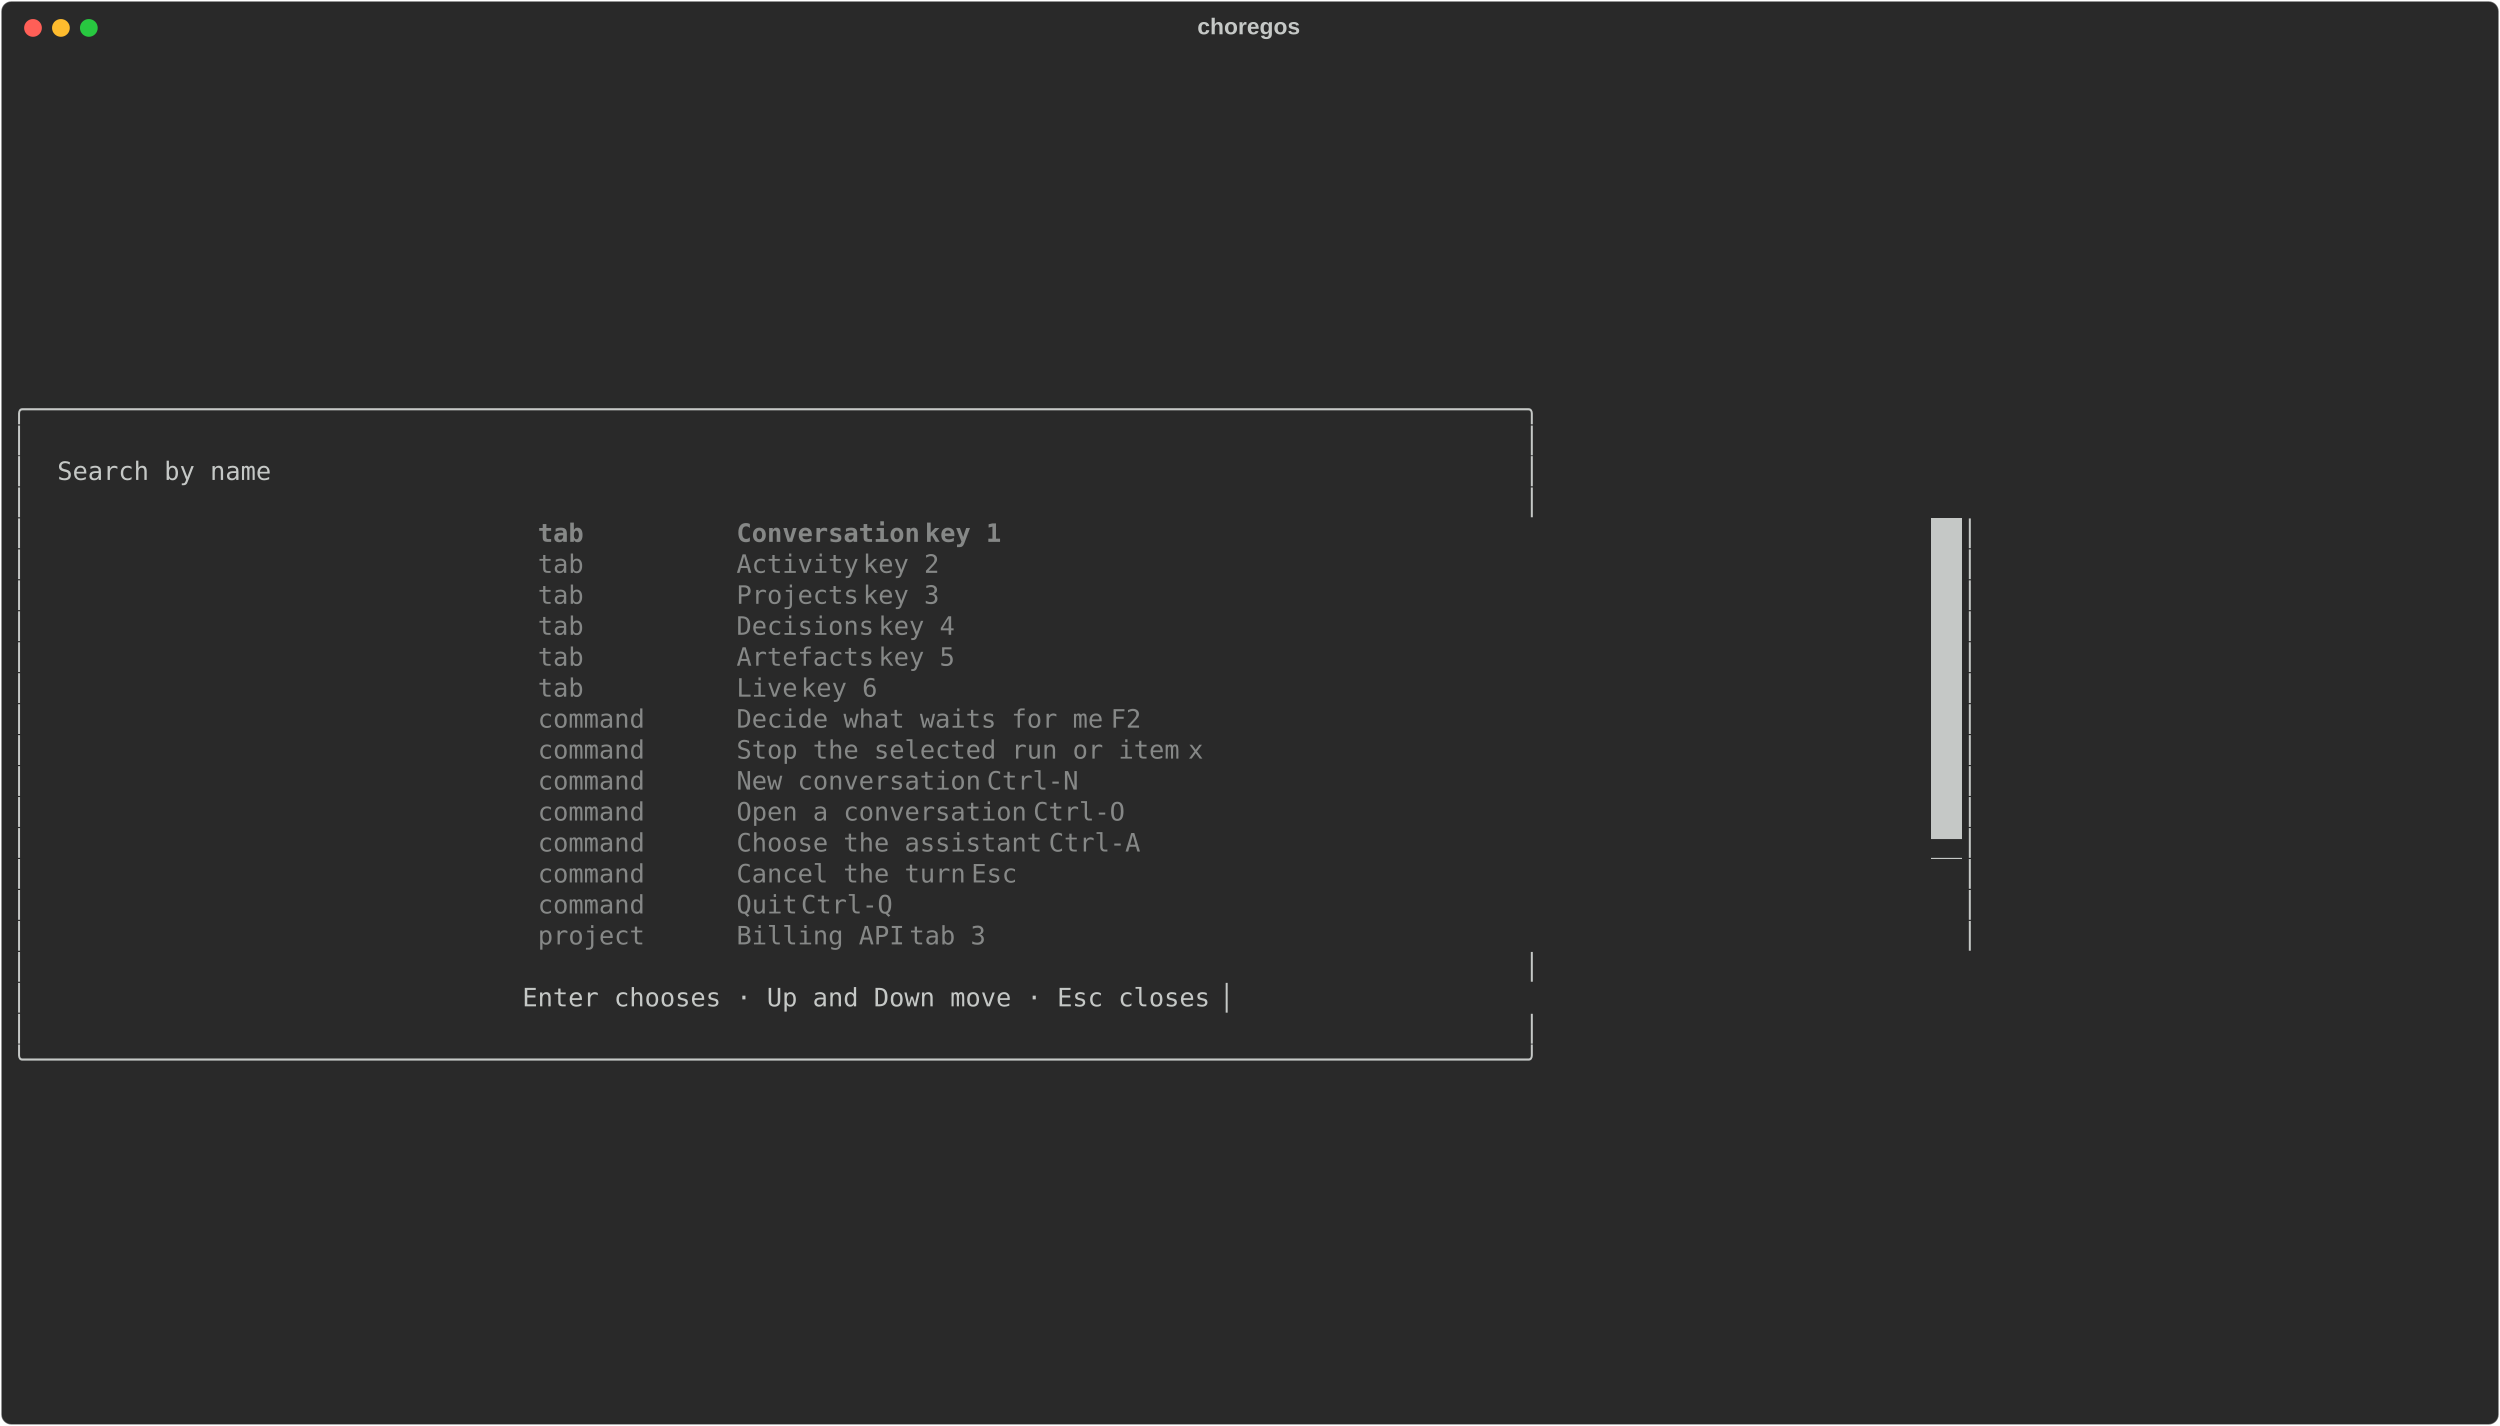
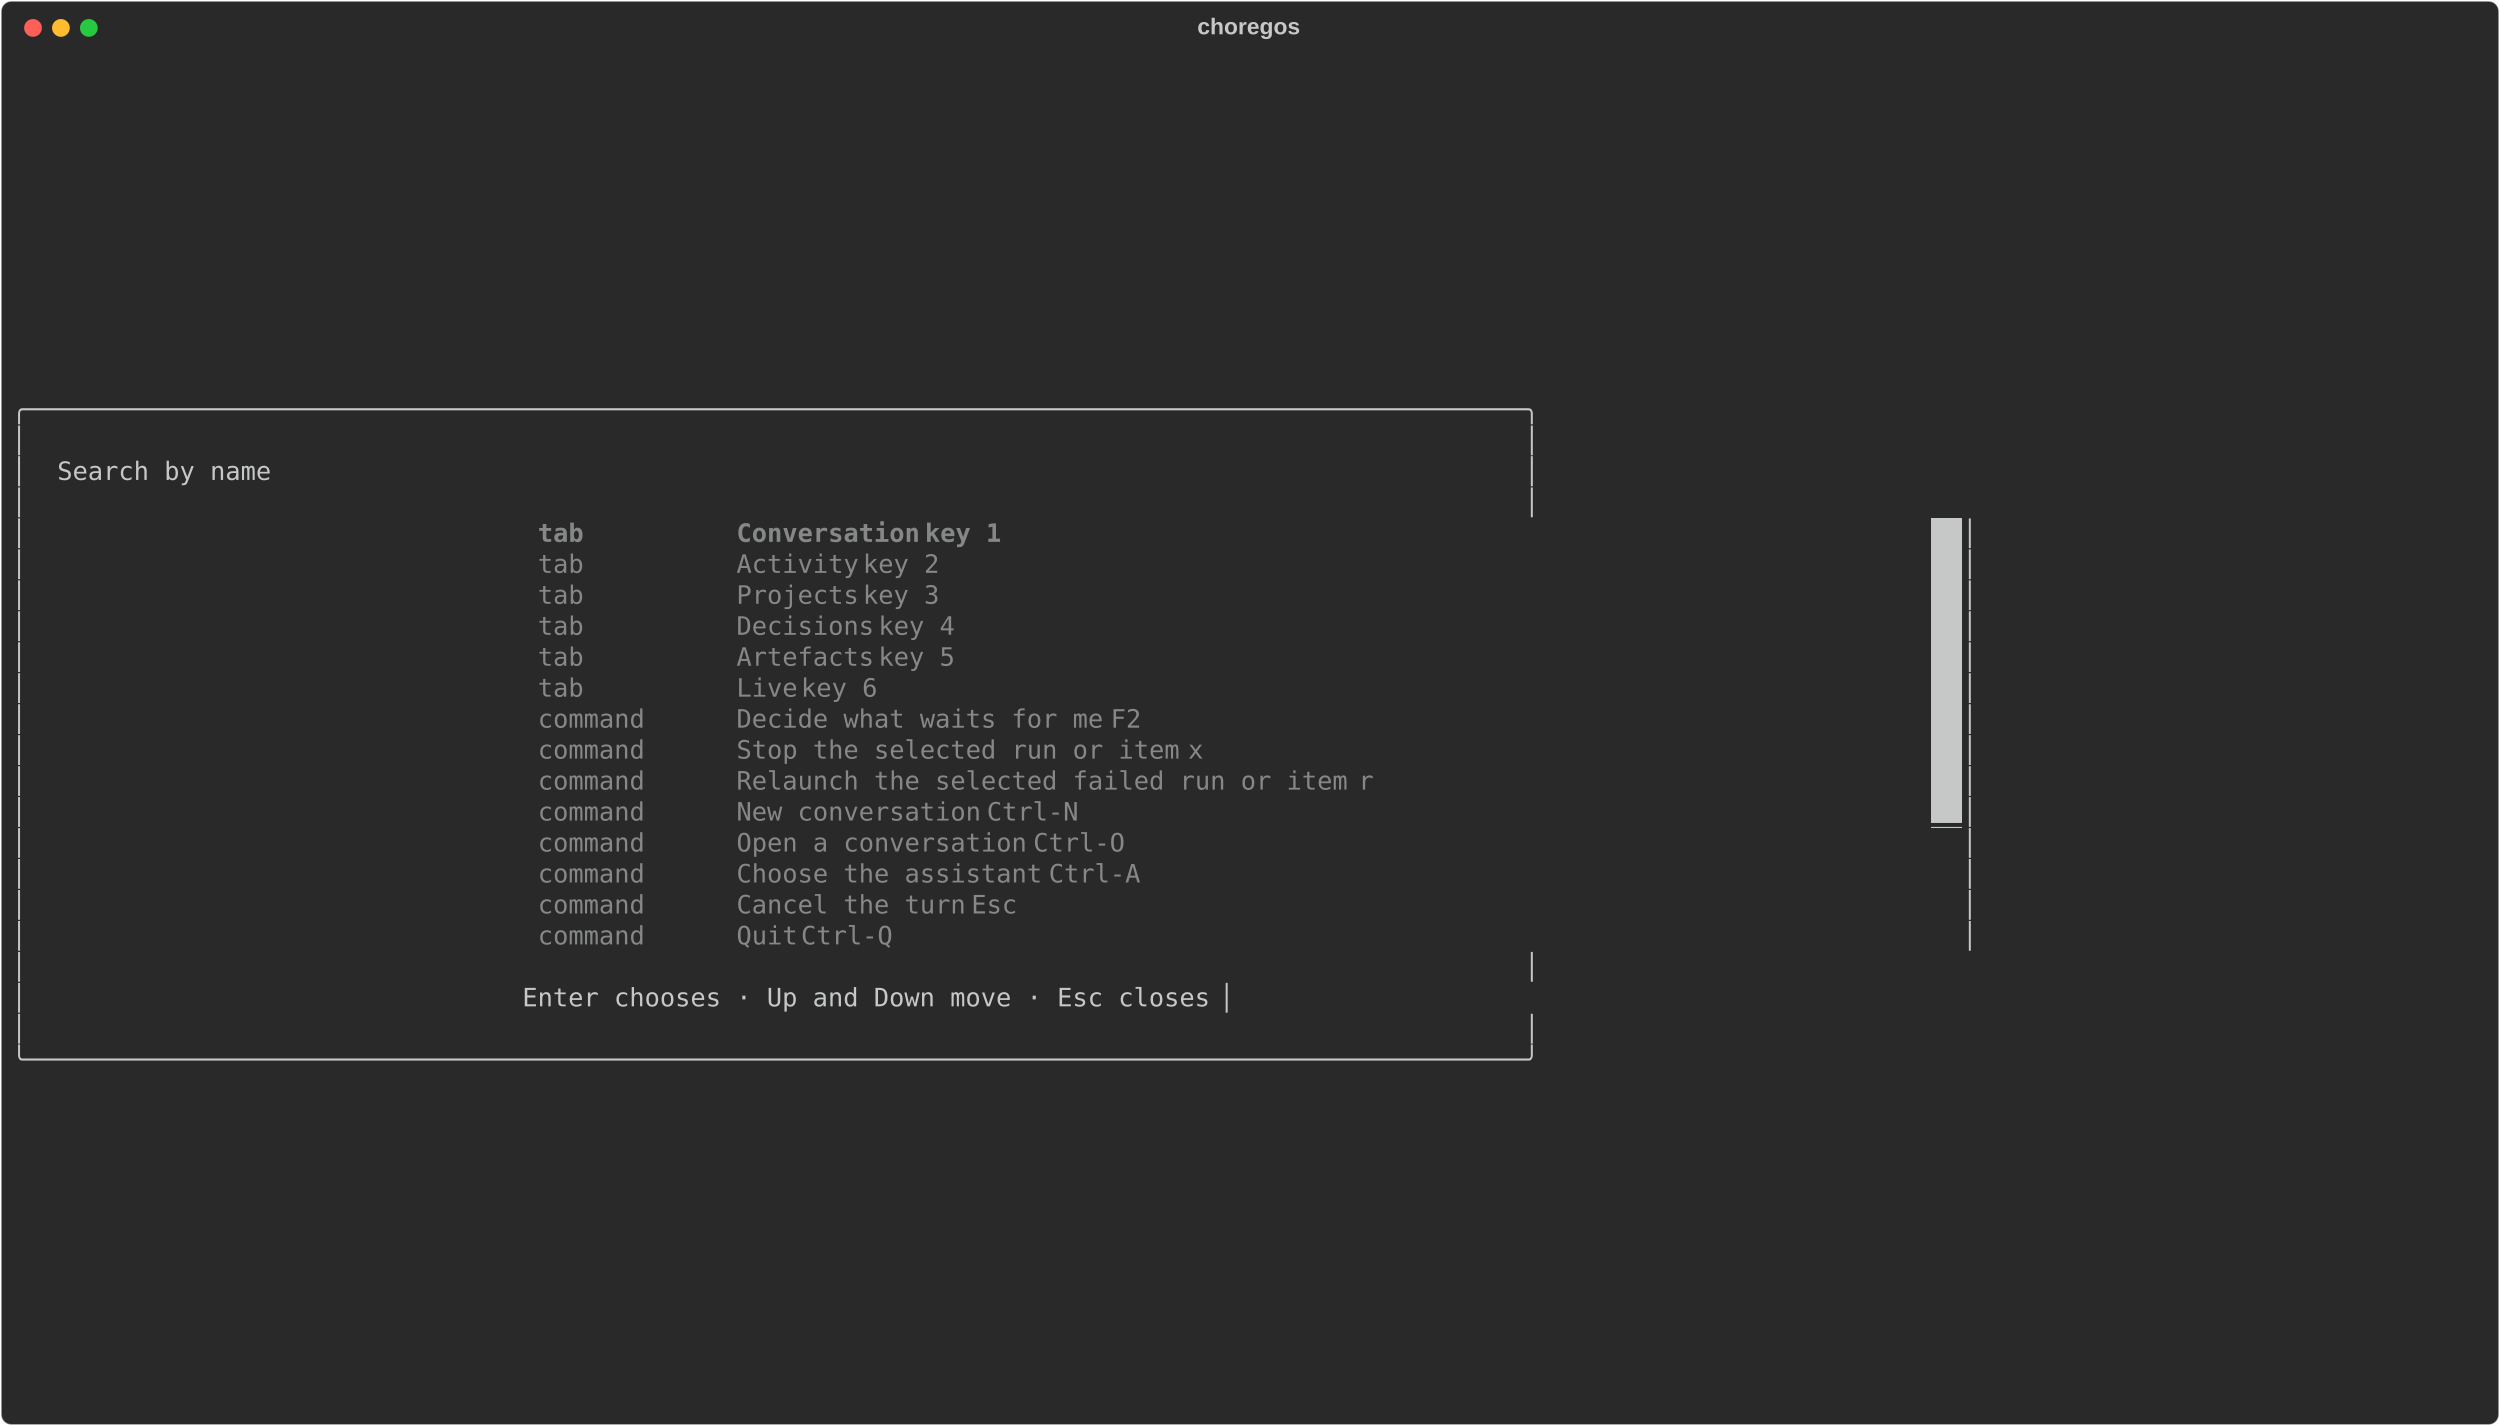
<svg xmlns="http://www.w3.org/2000/svg" class="rich-terminal" viewBox="0 0 1970 1123.6">
  <style>

    @font-face {
        font-family: "Fira Code";
        src: local("FiraCode-Regular"),
                url("https://cdnjs.cloudflare.com/ajax/libs/firacode/6.2.0/woff2/FiraCode-Regular.woff2") format("woff2"),
                url("https://cdnjs.cloudflare.com/ajax/libs/firacode/6.2.0/woff/FiraCode-Regular.woff") format("woff");
        font-style: normal;
        font-weight: 400;
    }
    @font-face {
        font-family: "Fira Code";
        src: local("FiraCode-Bold"),
                url("https://cdnjs.cloudflare.com/ajax/libs/firacode/6.2.0/woff2/FiraCode-Bold.woff2") format("woff2"),
                url("https://cdnjs.cloudflare.com/ajax/libs/firacode/6.2.0/woff/FiraCode-Bold.woff") format("woff");
        font-style: bold;
        font-weight: 700;
    }

-     .terminal-3982811325-matrix {
+     .terminal-1174266443-matrix {
        font-family: Fira Code, monospace;
        font-size: 20px;
        line-height: 24.4px;
        font-variant-east-asian: full-width;
    }

-     .terminal-3982811325-title {
+     .terminal-1174266443-title {
        font-size: 18px;
        font-weight: bold;
        font-family: arial;
    }

-     .terminal-3982811325-r1 { fill: #c5c8c6 }
- .terminal-3982811325-r2 { fill: #868887;font-weight: bold }
- .terminal-3982811325-r3 { fill: #c5c8c6;font-weight: bold }
- .terminal-3982811325-r4 { fill: #292929 }
- .terminal-3982811325-r5 { fill: #868887 }
+     .terminal-1174266443-r1 { fill: #c5c8c6 }
+ .terminal-1174266443-r2 { fill: #868887;font-weight: bold }
+ .terminal-1174266443-r3 { fill: #c5c8c6;font-weight: bold }
+ .terminal-1174266443-r4 { fill: #292929 }
+ .terminal-1174266443-r5 { fill: #868887 }
    </style>
  <defs>
-     <clipPath id="terminal-3982811325-clip-terminal">
+     <clipPath id="terminal-1174266443-clip-terminal">
      <rect x="0" y="0" width="1951.0" height="1072.6" />
    </clipPath>
-     <clipPath id="terminal-3982811325-line-0">
+     <clipPath id="terminal-1174266443-line-0">
      <rect x="0" y="1.5" width="1952" height="24.65" />
    </clipPath>
-     <clipPath id="terminal-3982811325-line-1">
+     <clipPath id="terminal-1174266443-line-1">
      <rect x="0" y="25.9" width="1952" height="24.65" />
    </clipPath>
-     <clipPath id="terminal-3982811325-line-2">
+     <clipPath id="terminal-1174266443-line-2">
      <rect x="0" y="50.3" width="1952" height="24.65" />
    </clipPath>
-     <clipPath id="terminal-3982811325-line-3">
+     <clipPath id="terminal-1174266443-line-3">
      <rect x="0" y="74.7" width="1952" height="24.65" />
    </clipPath>
-     <clipPath id="terminal-3982811325-line-4">
+     <clipPath id="terminal-1174266443-line-4">
      <rect x="0" y="99.1" width="1952" height="24.65" />
    </clipPath>
-     <clipPath id="terminal-3982811325-line-5">
+     <clipPath id="terminal-1174266443-line-5">
      <rect x="0" y="123.5" width="1952" height="24.65" />
    </clipPath>
-     <clipPath id="terminal-3982811325-line-6">
+     <clipPath id="terminal-1174266443-line-6">
      <rect x="0" y="147.9" width="1952" height="24.65" />
    </clipPath>
-     <clipPath id="terminal-3982811325-line-7">
+     <clipPath id="terminal-1174266443-line-7">
      <rect x="0" y="172.3" width="1952" height="24.65" />
    </clipPath>
-     <clipPath id="terminal-3982811325-line-8">
+     <clipPath id="terminal-1174266443-line-8">
      <rect x="0" y="196.7" width="1952" height="24.65" />
    </clipPath>
-     <clipPath id="terminal-3982811325-line-9">
+     <clipPath id="terminal-1174266443-line-9">
      <rect x="0" y="221.1" width="1952" height="24.65" />
    </clipPath>
-     <clipPath id="terminal-3982811325-line-10">
+     <clipPath id="terminal-1174266443-line-10">
      <rect x="0" y="245.5" width="1952" height="24.65" />
    </clipPath>
-     <clipPath id="terminal-3982811325-line-11">
+     <clipPath id="terminal-1174266443-line-11">
      <rect x="0" y="269.9" width="1952" height="24.65" />
    </clipPath>
-     <clipPath id="terminal-3982811325-line-12">
+     <clipPath id="terminal-1174266443-line-12">
      <rect x="0" y="294.3" width="1952" height="24.65" />
    </clipPath>
-     <clipPath id="terminal-3982811325-line-13">
+     <clipPath id="terminal-1174266443-line-13">
      <rect x="0" y="318.7" width="1952" height="24.65" />
    </clipPath>
-     <clipPath id="terminal-3982811325-line-14">
+     <clipPath id="terminal-1174266443-line-14">
      <rect x="0" y="343.1" width="1952" height="24.65" />
    </clipPath>
-     <clipPath id="terminal-3982811325-line-15">
+     <clipPath id="terminal-1174266443-line-15">
      <rect x="0" y="367.5" width="1952" height="24.65" />
    </clipPath>
-     <clipPath id="terminal-3982811325-line-16">
+     <clipPath id="terminal-1174266443-line-16">
      <rect x="0" y="391.9" width="1952" height="24.65" />
    </clipPath>
-     <clipPath id="terminal-3982811325-line-17">
+     <clipPath id="terminal-1174266443-line-17">
      <rect x="0" y="416.3" width="1952" height="24.65" />
    </clipPath>
-     <clipPath id="terminal-3982811325-line-18">
+     <clipPath id="terminal-1174266443-line-18">
      <rect x="0" y="440.7" width="1952" height="24.65" />
    </clipPath>
-     <clipPath id="terminal-3982811325-line-19">
+     <clipPath id="terminal-1174266443-line-19">
      <rect x="0" y="465.1" width="1952" height="24.65" />
    </clipPath>
-     <clipPath id="terminal-3982811325-line-20">
+     <clipPath id="terminal-1174266443-line-20">
      <rect x="0" y="489.5" width="1952" height="24.65" />
    </clipPath>
-     <clipPath id="terminal-3982811325-line-21">
+     <clipPath id="terminal-1174266443-line-21">
      <rect x="0" y="513.9" width="1952" height="24.65" />
    </clipPath>
-     <clipPath id="terminal-3982811325-line-22">
+     <clipPath id="terminal-1174266443-line-22">
      <rect x="0" y="538.3" width="1952" height="24.65" />
    </clipPath>
-     <clipPath id="terminal-3982811325-line-23">
+     <clipPath id="terminal-1174266443-line-23">
      <rect x="0" y="562.7" width="1952" height="24.65" />
    </clipPath>
-     <clipPath id="terminal-3982811325-line-24">
+     <clipPath id="terminal-1174266443-line-24">
      <rect x="0" y="587.1" width="1952" height="24.65" />
    </clipPath>
-     <clipPath id="terminal-3982811325-line-25">
+     <clipPath id="terminal-1174266443-line-25">
      <rect x="0" y="611.5" width="1952" height="24.65" />
    </clipPath>
-     <clipPath id="terminal-3982811325-line-26">
+     <clipPath id="terminal-1174266443-line-26">
      <rect x="0" y="635.9" width="1952" height="24.65" />
    </clipPath>
-     <clipPath id="terminal-3982811325-line-27">
+     <clipPath id="terminal-1174266443-line-27">
      <rect x="0" y="660.3" width="1952" height="24.65" />
    </clipPath>
-     <clipPath id="terminal-3982811325-line-28">
+     <clipPath id="terminal-1174266443-line-28">
      <rect x="0" y="684.7" width="1952" height="24.65" />
    </clipPath>
-     <clipPath id="terminal-3982811325-line-29">
+     <clipPath id="terminal-1174266443-line-29">
      <rect x="0" y="709.1" width="1952" height="24.65" />
    </clipPath>
-     <clipPath id="terminal-3982811325-line-30">
+     <clipPath id="terminal-1174266443-line-30">
      <rect x="0" y="733.5" width="1952" height="24.65" />
    </clipPath>
-     <clipPath id="terminal-3982811325-line-31">
+     <clipPath id="terminal-1174266443-line-31">
      <rect x="0" y="757.9" width="1952" height="24.65" />
    </clipPath>
-     <clipPath id="terminal-3982811325-line-32">
+     <clipPath id="terminal-1174266443-line-32">
      <rect x="0" y="782.3" width="1952" height="24.65" />
    </clipPath>
-     <clipPath id="terminal-3982811325-line-33">
+     <clipPath id="terminal-1174266443-line-33">
      <rect x="0" y="806.7" width="1952" height="24.65" />
    </clipPath>
-     <clipPath id="terminal-3982811325-line-34">
+     <clipPath id="terminal-1174266443-line-34">
      <rect x="0" y="831.1" width="1952" height="24.65" />
    </clipPath>
-     <clipPath id="terminal-3982811325-line-35">
+     <clipPath id="terminal-1174266443-line-35">
      <rect x="0" y="855.5" width="1952" height="24.65" />
    </clipPath>
-     <clipPath id="terminal-3982811325-line-36">
+     <clipPath id="terminal-1174266443-line-36">
      <rect x="0" y="879.9" width="1952" height="24.65" />
    </clipPath>
-     <clipPath id="terminal-3982811325-line-37">
+     <clipPath id="terminal-1174266443-line-37">
      <rect x="0" y="904.3" width="1952" height="24.65" />
    </clipPath>
-     <clipPath id="terminal-3982811325-line-38">
+     <clipPath id="terminal-1174266443-line-38">
      <rect x="0" y="928.7" width="1952" height="24.65" />
    </clipPath>
-     <clipPath id="terminal-3982811325-line-39">
+     <clipPath id="terminal-1174266443-line-39">
      <rect x="0" y="953.1" width="1952" height="24.65" />
    </clipPath>
-     <clipPath id="terminal-3982811325-line-40">
+     <clipPath id="terminal-1174266443-line-40">
      <rect x="0" y="977.5" width="1952" height="24.65" />
    </clipPath>
-     <clipPath id="terminal-3982811325-line-41">
+     <clipPath id="terminal-1174266443-line-41">
      <rect x="0" y="1001.9" width="1952" height="24.65" />
    </clipPath>
-     <clipPath id="terminal-3982811325-line-42">
+     <clipPath id="terminal-1174266443-line-42">
      <rect x="0" y="1026.3" width="1952" height="24.65" />
    </clipPath>
  </defs>
  <rect fill="#292929" stroke="rgba(255,255,255,0.35)" stroke-width="1" x="1" y="1" width="1968" height="1121.6" rx="8" />
-   <text class="terminal-3982811325-title" fill="#c5c8c6" text-anchor="middle" x="984" y="27">choregos</text>
+   <text class="terminal-1174266443-title" fill="#c5c8c6" text-anchor="middle" x="984" y="27">choregos</text>
  <g transform="translate(26,22)">
    <circle cx="0" cy="0" r="7" fill="#ff5f57" />
    <circle cx="22" cy="0" r="7" fill="#febc2e" />
    <circle cx="44" cy="0" r="7" fill="#28c840" />
  </g>
-   <g transform="translate(9, 41)" clip-path="url(#terminal-3982811325-clip-terminal)">
+   <g transform="translate(9, 41)" clip-path="url(#terminal-1174266443-clip-terminal)">
    <rect fill="#c5c8c6" x="1512.8" y="367.5" width="24.4" height="24.65" shape-rendering="crispEdges" />
    <rect fill="#c5c8c6" x="1512.8" y="391.9" width="24.4" height="24.65" shape-rendering="crispEdges" />
    <rect fill="#c5c8c6" x="1512.8" y="416.3" width="24.4" height="24.65" shape-rendering="crispEdges" />
    <rect fill="#c5c8c6" x="1512.8" y="440.7" width="24.4" height="24.65" shape-rendering="crispEdges" />
    <rect fill="#c5c8c6" x="1512.8" y="465.1" width="24.4" height="24.65" shape-rendering="crispEdges" />
    <rect fill="#c5c8c6" x="1512.8" y="489.5" width="24.4" height="24.65" shape-rendering="crispEdges" />
    <rect fill="#c5c8c6" x="1512.8" y="513.9" width="24.4" height="24.65" shape-rendering="crispEdges" />
    <rect fill="#c5c8c6" x="1512.8" y="538.3" width="24.4" height="24.65" shape-rendering="crispEdges" />
    <rect fill="#c5c8c6" x="1512.8" y="562.7" width="24.4" height="24.65" shape-rendering="crispEdges" />
    <rect fill="#c5c8c6" x="1512.8" y="587.1" width="24.4" height="24.65" shape-rendering="crispEdges" />
-     <rect fill="#c5c8c6" x="1512.8" y="611.5" width="24.4" height="24.65" shape-rendering="crispEdges" />
-     <g class="terminal-3982811325-matrix">
-       <text class="terminal-3982811325-r1" x="1952" y="20" textLength="12.2" clip-path="url(#terminal-3982811325-line-0)">
- </text>
-       <text class="terminal-3982811325-r1" x="1952" y="44.4" textLength="12.2" clip-path="url(#terminal-3982811325-line-1)">
- </text>
-       <text class="terminal-3982811325-r1" x="1952" y="68.8" textLength="12.2" clip-path="url(#terminal-3982811325-line-2)">
- </text>
-       <text class="terminal-3982811325-r1" x="1952" y="93.2" textLength="12.2" clip-path="url(#terminal-3982811325-line-3)">
- </text>
-       <text class="terminal-3982811325-r1" x="1952" y="117.6" textLength="12.2" clip-path="url(#terminal-3982811325-line-4)">
- </text>
-       <text class="terminal-3982811325-r1" x="1952" y="142" textLength="12.2" clip-path="url(#terminal-3982811325-line-5)">
- </text>
-       <text class="terminal-3982811325-r1" x="1952" y="166.4" textLength="12.2" clip-path="url(#terminal-3982811325-line-6)">
- </text>
-       <text class="terminal-3982811325-r1" x="1952" y="190.8" textLength="12.2" clip-path="url(#terminal-3982811325-line-7)">
- </text>
-       <text class="terminal-3982811325-r1" x="1952" y="215.2" textLength="12.2" clip-path="url(#terminal-3982811325-line-8)">
- </text>
-       <text class="terminal-3982811325-r1" x="1952" y="239.6" textLength="12.2" clip-path="url(#terminal-3982811325-line-9)">
- </text>
-       <text class="terminal-3982811325-r1" x="1952" y="264" textLength="12.2" clip-path="url(#terminal-3982811325-line-10)">
- </text>
-       <text class="terminal-3982811325-r1" x="0" y="288.4" textLength="1952" clip-path="url(#terminal-3982811325-line-11)">                              ╭──────────────────────────────────────────────────────────────────────────────────────────────────╮                              </text>
-       <text class="terminal-3982811325-r1" x="1952" y="288.4" textLength="12.2" clip-path="url(#terminal-3982811325-line-11)">
- </text>
-       <text class="terminal-3982811325-r1" x="0" y="312.8" textLength="1952" clip-path="url(#terminal-3982811325-line-12)">                              │                                                                                                  │                              </text>
-       <text class="terminal-3982811325-r1" x="1952" y="312.8" textLength="12.2" clip-path="url(#terminal-3982811325-line-12)">
- </text>
-       <text class="terminal-3982811325-r1" x="0" y="337.2" textLength="1952" clip-path="url(#terminal-3982811325-line-13)">                              │  Search by name                                                                                  │                              </text>
-       <text class="terminal-3982811325-r1" x="1952" y="337.2" textLength="12.2" clip-path="url(#terminal-3982811325-line-13)">
- </text>
-       <text class="terminal-3982811325-r1" x="0" y="361.6" textLength="1952" clip-path="url(#terminal-3982811325-line-14)">                              │                                                                                                  │                              </text>
-       <text class="terminal-3982811325-r1" x="1952" y="361.6" textLength="12.2" clip-path="url(#terminal-3982811325-line-14)">
- </text>
-       <text class="terminal-3982811325-r1" x="0" y="386" textLength="414.8" clip-path="url(#terminal-3982811325-line-15)">                              │   </text>
-       <text class="terminal-3982811325-r2" x="414.8" y="386" textLength="305" clip-path="url(#terminal-3982811325-line-15)">tab          Conversation</text>
-       <text class="terminal-3982811325-r2" x="719.8" y="386" textLength="97.6" clip-path="url(#terminal-3982811325-line-15)">   key 1</text>
-       <text class="terminal-3982811325-r1" x="1537.2" y="386" textLength="414.8" clip-path="url(#terminal-3982811325-line-15)">   │                              </text>
-       <text class="terminal-3982811325-r1" x="1952" y="386" textLength="12.2" clip-path="url(#terminal-3982811325-line-15)">
- </text>
-       <text class="terminal-3982811325-r1" x="0" y="410.4" textLength="414.8" clip-path="url(#terminal-3982811325-line-16)">                              │   </text>
-       <text class="terminal-3982811325-r5" x="414.8" y="410.4" textLength="256.2" clip-path="url(#terminal-3982811325-line-16)">tab          Activity</text>
-       <text class="terminal-3982811325-r5" x="671" y="410.4" textLength="97.6" clip-path="url(#terminal-3982811325-line-16)">   key 2</text>
-       <text class="terminal-3982811325-r1" x="1537.2" y="410.4" textLength="414.8" clip-path="url(#terminal-3982811325-line-16)">   │                              </text>
-       <text class="terminal-3982811325-r1" x="1952" y="410.4" textLength="12.2" clip-path="url(#terminal-3982811325-line-16)">
- </text>
-       <text class="terminal-3982811325-r1" x="0" y="434.8" textLength="414.8" clip-path="url(#terminal-3982811325-line-17)">                              │   </text>
-       <text class="terminal-3982811325-r5" x="414.8" y="434.8" textLength="256.2" clip-path="url(#terminal-3982811325-line-17)">tab          Projects</text>
-       <text class="terminal-3982811325-r5" x="671" y="434.8" textLength="97.6" clip-path="url(#terminal-3982811325-line-17)">   key 3</text>
-       <text class="terminal-3982811325-r1" x="1537.2" y="434.8" textLength="414.8" clip-path="url(#terminal-3982811325-line-17)">   │                              </text>
-       <text class="terminal-3982811325-r1" x="1952" y="434.8" textLength="12.2" clip-path="url(#terminal-3982811325-line-17)">
- </text>
-       <text class="terminal-3982811325-r1" x="0" y="459.2" textLength="414.8" clip-path="url(#terminal-3982811325-line-18)">                              │   </text>
-       <text class="terminal-3982811325-r5" x="414.8" y="459.2" textLength="268.4" clip-path="url(#terminal-3982811325-line-18)">tab          Decisions</text>
-       <text class="terminal-3982811325-r5" x="683.2" y="459.2" textLength="97.6" clip-path="url(#terminal-3982811325-line-18)">   key 4</text>
-       <text class="terminal-3982811325-r1" x="1537.2" y="459.2" textLength="414.8" clip-path="url(#terminal-3982811325-line-18)">   │                              </text>
-       <text class="terminal-3982811325-r1" x="1952" y="459.2" textLength="12.2" clip-path="url(#terminal-3982811325-line-18)">
- </text>
-       <text class="terminal-3982811325-r1" x="0" y="483.6" textLength="414.8" clip-path="url(#terminal-3982811325-line-19)">                              │   </text>
-       <text class="terminal-3982811325-r5" x="414.8" y="483.6" textLength="268.4" clip-path="url(#terminal-3982811325-line-19)">tab          Artefacts</text>
-       <text class="terminal-3982811325-r5" x="683.2" y="483.6" textLength="97.6" clip-path="url(#terminal-3982811325-line-19)">   key 5</text>
-       <text class="terminal-3982811325-r1" x="1537.2" y="483.6" textLength="414.8" clip-path="url(#terminal-3982811325-line-19)">   │                              </text>
-       <text class="terminal-3982811325-r1" x="1952" y="483.6" textLength="12.2" clip-path="url(#terminal-3982811325-line-19)">
- </text>
-       <text class="terminal-3982811325-r1" x="0" y="508" textLength="414.8" clip-path="url(#terminal-3982811325-line-20)">                              │   </text>
-       <text class="terminal-3982811325-r5" x="414.8" y="508" textLength="207.4" clip-path="url(#terminal-3982811325-line-20)">tab          Live</text>
-       <text class="terminal-3982811325-r5" x="622.2" y="508" textLength="97.6" clip-path="url(#terminal-3982811325-line-20)">   key 6</text>
-       <text class="terminal-3982811325-r1" x="1537.2" y="508" textLength="414.8" clip-path="url(#terminal-3982811325-line-20)">   │                              </text>
-       <text class="terminal-3982811325-r1" x="1952" y="508" textLength="12.2" clip-path="url(#terminal-3982811325-line-20)">
- </text>
-       <text class="terminal-3982811325-r1" x="0" y="532.4" textLength="414.8" clip-path="url(#terminal-3982811325-line-21)">                              │   </text>
-       <text class="terminal-3982811325-r5" x="414.8" y="532.4" textLength="451.4" clip-path="url(#terminal-3982811325-line-21)">command      Decide what waits for me</text>
-       <text class="terminal-3982811325-r5" x="866.2" y="532.4" textLength="61" clip-path="url(#terminal-3982811325-line-21)">   F2</text>
-       <text class="terminal-3982811325-r1" x="1537.2" y="532.4" textLength="414.8" clip-path="url(#terminal-3982811325-line-21)">   │                              </text>
-       <text class="terminal-3982811325-r1" x="1952" y="532.4" textLength="12.2" clip-path="url(#terminal-3982811325-line-21)">
- </text>
-       <text class="terminal-3982811325-r1" x="0" y="556.8" textLength="414.8" clip-path="url(#terminal-3982811325-line-22)">                              │   </text>
-       <text class="terminal-3982811325-r5" x="414.8" y="556.8" textLength="512.4" clip-path="url(#terminal-3982811325-line-22)">command      Stop the selected run or item</text>
-       <text class="terminal-3982811325-r5" x="927.2" y="556.8" textLength="48.8" clip-path="url(#terminal-3982811325-line-22)">   x</text>
-       <text class="terminal-3982811325-r1" x="1537.2" y="556.8" textLength="414.8" clip-path="url(#terminal-3982811325-line-22)">   │                              </text>
-       <text class="terminal-3982811325-r1" x="1952" y="556.8" textLength="12.2" clip-path="url(#terminal-3982811325-line-22)">
- </text>
-       <text class="terminal-3982811325-r1" x="0" y="581.2" textLength="414.8" clip-path="url(#terminal-3982811325-line-23)">                              │   </text>
-       <text class="terminal-3982811325-r5" x="414.8" y="581.2" textLength="353.8" clip-path="url(#terminal-3982811325-line-23)">command      New conversation</text>
-       <text class="terminal-3982811325-r5" x="768.6" y="581.2" textLength="109.8" clip-path="url(#terminal-3982811325-line-23)">   Ctrl-N</text>
-       <text class="terminal-3982811325-r1" x="1537.2" y="581.2" textLength="414.8" clip-path="url(#terminal-3982811325-line-23)">   │                              </text>
-       <text class="terminal-3982811325-r1" x="1952" y="581.2" textLength="12.2" clip-path="url(#terminal-3982811325-line-23)">
- </text>
-       <text class="terminal-3982811325-r1" x="0" y="605.6" textLength="414.8" clip-path="url(#terminal-3982811325-line-24)">                              │   </text>
-       <text class="terminal-3982811325-r5" x="414.8" y="605.6" textLength="390.4" clip-path="url(#terminal-3982811325-line-24)">command      Open a conversation</text>
-       <text class="terminal-3982811325-r5" x="805.2" y="605.6" textLength="109.8" clip-path="url(#terminal-3982811325-line-24)">   Ctrl-O</text>
-       <text class="terminal-3982811325-r1" x="1537.2" y="605.6" textLength="414.8" clip-path="url(#terminal-3982811325-line-24)">   │                              </text>
-       <text class="terminal-3982811325-r1" x="1952" y="605.6" textLength="12.2" clip-path="url(#terminal-3982811325-line-24)">
- </text>
-       <text class="terminal-3982811325-r1" x="0" y="630" textLength="414.8" clip-path="url(#terminal-3982811325-line-25)">                              │   </text>
-       <text class="terminal-3982811325-r5" x="414.8" y="630" textLength="402.6" clip-path="url(#terminal-3982811325-line-25)">command      Choose the assistant</text>
-       <text class="terminal-3982811325-r5" x="817.4" y="630" textLength="109.8" clip-path="url(#terminal-3982811325-line-25)">   Ctrl-A</text>
-       <text class="terminal-3982811325-r4" x="1512.8" y="630" textLength="24.4" clip-path="url(#terminal-3982811325-line-25)">▅▅</text>
-       <text class="terminal-3982811325-r1" x="1537.2" y="630" textLength="414.8" clip-path="url(#terminal-3982811325-line-25)">   │                              </text>
-       <text class="terminal-3982811325-r1" x="1952" y="630" textLength="12.2" clip-path="url(#terminal-3982811325-line-25)">
- </text>
-       <text class="terminal-3982811325-r1" x="0" y="654.4" textLength="414.8" clip-path="url(#terminal-3982811325-line-26)">                              │   </text>
-       <text class="terminal-3982811325-r5" x="414.8" y="654.4" textLength="341.6" clip-path="url(#terminal-3982811325-line-26)">command      Cancel the turn</text>
-       <text class="terminal-3982811325-r5" x="756.4" y="654.4" textLength="73.2" clip-path="url(#terminal-3982811325-line-26)">   Esc</text>
-       <text class="terminal-3982811325-r1" x="1537.2" y="654.4" textLength="414.8" clip-path="url(#terminal-3982811325-line-26)">   │                              </text>
-       <text class="terminal-3982811325-r1" x="1952" y="654.4" textLength="12.2" clip-path="url(#terminal-3982811325-line-26)">
- </text>
-       <text class="terminal-3982811325-r1" x="0" y="678.8" textLength="414.8" clip-path="url(#terminal-3982811325-line-27)">                              │   </text>
-       <text class="terminal-3982811325-r5" x="414.8" y="678.8" textLength="207.4" clip-path="url(#terminal-3982811325-line-27)">command      Quit</text>
-       <text class="terminal-3982811325-r5" x="622.2" y="678.8" textLength="109.8" clip-path="url(#terminal-3982811325-line-27)">   Ctrl-Q</text>
-       <text class="terminal-3982811325-r1" x="1537.2" y="678.8" textLength="414.8" clip-path="url(#terminal-3982811325-line-27)">   │                              </text>
-       <text class="terminal-3982811325-r1" x="1952" y="678.8" textLength="12.2" clip-path="url(#terminal-3982811325-line-27)">
- </text>
-       <text class="terminal-3982811325-r1" x="0" y="703.2" textLength="414.8" clip-path="url(#terminal-3982811325-line-28)">                              │   </text>
-       <text class="terminal-3982811325-r5" x="414.8" y="703.2" textLength="292.8" clip-path="url(#terminal-3982811325-line-28)">project      Billing API</text>
-       <text class="terminal-3982811325-r5" x="707.6" y="703.2" textLength="97.6" clip-path="url(#terminal-3982811325-line-28)">   tab 3</text>
-       <text class="terminal-3982811325-r1" x="1537.2" y="703.2" textLength="414.8" clip-path="url(#terminal-3982811325-line-28)">   │                              </text>
-       <text class="terminal-3982811325-r1" x="1952" y="703.2" textLength="12.2" clip-path="url(#terminal-3982811325-line-28)">
- </text>
-       <text class="terminal-3982811325-r1" x="0" y="727.6" textLength="1952" clip-path="url(#terminal-3982811325-line-29)">                              │                                                                                                  │                              </text>
-       <text class="terminal-3982811325-r1" x="1952" y="727.6" textLength="12.2" clip-path="url(#terminal-3982811325-line-29)">
- </text>
-       <text class="terminal-3982811325-r1" x="0" y="752" textLength="402.6" clip-path="url(#terminal-3982811325-line-30)">                              │  </text>
-       <text class="terminal-3982811325-r1" x="402.6" y="752" textLength="549" clip-path="url(#terminal-3982811325-line-30)">Enter chooses · Up and Down move · Esc closes</text>
-       <text class="terminal-3982811325-r1" x="951.6" y="752" textLength="1000.4" clip-path="url(#terminal-3982811325-line-30)">                                                   │                              </text>
-       <text class="terminal-3982811325-r1" x="1952" y="752" textLength="12.2" clip-path="url(#terminal-3982811325-line-30)">
- </text>
-       <text class="terminal-3982811325-r1" x="0" y="776.4" textLength="1952" clip-path="url(#terminal-3982811325-line-31)">                              │                                                                                                  │                              </text>
-       <text class="terminal-3982811325-r1" x="1952" y="776.4" textLength="12.2" clip-path="url(#terminal-3982811325-line-31)">
- </text>
-       <text class="terminal-3982811325-r1" x="0" y="800.8" textLength="1952" clip-path="url(#terminal-3982811325-line-32)">                              ╰──────────────────────────────────────────────────────────────────────────────────────────────────╯                              </text>
-       <text class="terminal-3982811325-r1" x="1952" y="800.8" textLength="12.2" clip-path="url(#terminal-3982811325-line-32)">
- </text>
-       <text class="terminal-3982811325-r1" x="1952" y="825.2" textLength="12.2" clip-path="url(#terminal-3982811325-line-33)">
- </text>
-       <text class="terminal-3982811325-r1" x="1952" y="849.6" textLength="12.2" clip-path="url(#terminal-3982811325-line-34)">
- </text>
-       <text class="terminal-3982811325-r1" x="1952" y="874" textLength="12.2" clip-path="url(#terminal-3982811325-line-35)">
- </text>
-       <text class="terminal-3982811325-r1" x="1952" y="898.4" textLength="12.2" clip-path="url(#terminal-3982811325-line-36)">
- </text>
-       <text class="terminal-3982811325-r1" x="1952" y="922.8" textLength="12.2" clip-path="url(#terminal-3982811325-line-37)">
- </text>
-       <text class="terminal-3982811325-r1" x="1952" y="947.2" textLength="12.2" clip-path="url(#terminal-3982811325-line-38)">
- </text>
-       <text class="terminal-3982811325-r1" x="1952" y="971.6" textLength="12.2" clip-path="url(#terminal-3982811325-line-39)">
- </text>
-       <text class="terminal-3982811325-r1" x="1952" y="996" textLength="12.2" clip-path="url(#terminal-3982811325-line-40)">
- </text>
-       <text class="terminal-3982811325-r1" x="1952" y="1020.4" textLength="12.2" clip-path="url(#terminal-3982811325-line-41)">
- </text>
-       <text class="terminal-3982811325-r1" x="1952" y="1044.8" textLength="12.2" clip-path="url(#terminal-3982811325-line-42)">
+     <g class="terminal-1174266443-matrix">
+       <text class="terminal-1174266443-r1" x="1952" y="20" textLength="12.2" clip-path="url(#terminal-1174266443-line-0)">
+ </text>
+       <text class="terminal-1174266443-r1" x="1952" y="44.4" textLength="12.2" clip-path="url(#terminal-1174266443-line-1)">
+ </text>
+       <text class="terminal-1174266443-r1" x="1952" y="68.8" textLength="12.2" clip-path="url(#terminal-1174266443-line-2)">
+ </text>
+       <text class="terminal-1174266443-r1" x="1952" y="93.2" textLength="12.2" clip-path="url(#terminal-1174266443-line-3)">
+ </text>
+       <text class="terminal-1174266443-r1" x="1952" y="117.6" textLength="12.2" clip-path="url(#terminal-1174266443-line-4)">
+ </text>
+       <text class="terminal-1174266443-r1" x="1952" y="142" textLength="12.2" clip-path="url(#terminal-1174266443-line-5)">
+ </text>
+       <text class="terminal-1174266443-r1" x="1952" y="166.4" textLength="12.2" clip-path="url(#terminal-1174266443-line-6)">
+ </text>
+       <text class="terminal-1174266443-r1" x="1952" y="190.8" textLength="12.2" clip-path="url(#terminal-1174266443-line-7)">
+ </text>
+       <text class="terminal-1174266443-r1" x="1952" y="215.2" textLength="12.2" clip-path="url(#terminal-1174266443-line-8)">
+ </text>
+       <text class="terminal-1174266443-r1" x="1952" y="239.6" textLength="12.2" clip-path="url(#terminal-1174266443-line-9)">
+ </text>
+       <text class="terminal-1174266443-r1" x="1952" y="264" textLength="12.2" clip-path="url(#terminal-1174266443-line-10)">
+ </text>
+       <text class="terminal-1174266443-r1" x="0" y="288.4" textLength="1952" clip-path="url(#terminal-1174266443-line-11)">                              ╭──────────────────────────────────────────────────────────────────────────────────────────────────╮                              </text>
+       <text class="terminal-1174266443-r1" x="1952" y="288.4" textLength="12.2" clip-path="url(#terminal-1174266443-line-11)">
+ </text>
+       <text class="terminal-1174266443-r1" x="0" y="312.8" textLength="1952" clip-path="url(#terminal-1174266443-line-12)">                              │                                                                                                  │                              </text>
+       <text class="terminal-1174266443-r1" x="1952" y="312.8" textLength="12.2" clip-path="url(#terminal-1174266443-line-12)">
+ </text>
+       <text class="terminal-1174266443-r1" x="0" y="337.2" textLength="1952" clip-path="url(#terminal-1174266443-line-13)">                              │  Search by name                                                                                  │                              </text>
+       <text class="terminal-1174266443-r1" x="1952" y="337.2" textLength="12.2" clip-path="url(#terminal-1174266443-line-13)">
+ </text>
+       <text class="terminal-1174266443-r1" x="0" y="361.6" textLength="1952" clip-path="url(#terminal-1174266443-line-14)">                              │                                                                                                  │                              </text>
+       <text class="terminal-1174266443-r1" x="1952" y="361.6" textLength="12.2" clip-path="url(#terminal-1174266443-line-14)">
+ </text>
+       <text class="terminal-1174266443-r1" x="0" y="386" textLength="414.8" clip-path="url(#terminal-1174266443-line-15)">                              │   </text>
+       <text class="terminal-1174266443-r2" x="414.8" y="386" textLength="305" clip-path="url(#terminal-1174266443-line-15)">tab          Conversation</text>
+       <text class="terminal-1174266443-r2" x="719.8" y="386" textLength="97.6" clip-path="url(#terminal-1174266443-line-15)">   key 1</text>
+       <text class="terminal-1174266443-r1" x="1537.2" y="386" textLength="414.8" clip-path="url(#terminal-1174266443-line-15)">   │                              </text>
+       <text class="terminal-1174266443-r1" x="1952" y="386" textLength="12.2" clip-path="url(#terminal-1174266443-line-15)">
+ </text>
+       <text class="terminal-1174266443-r1" x="0" y="410.4" textLength="414.8" clip-path="url(#terminal-1174266443-line-16)">                              │   </text>
+       <text class="terminal-1174266443-r5" x="414.8" y="410.4" textLength="256.2" clip-path="url(#terminal-1174266443-line-16)">tab          Activity</text>
+       <text class="terminal-1174266443-r5" x="671" y="410.4" textLength="97.6" clip-path="url(#terminal-1174266443-line-16)">   key 2</text>
+       <text class="terminal-1174266443-r1" x="1537.2" y="410.4" textLength="414.8" clip-path="url(#terminal-1174266443-line-16)">   │                              </text>
+       <text class="terminal-1174266443-r1" x="1952" y="410.4" textLength="12.2" clip-path="url(#terminal-1174266443-line-16)">
+ </text>
+       <text class="terminal-1174266443-r1" x="0" y="434.8" textLength="414.8" clip-path="url(#terminal-1174266443-line-17)">                              │   </text>
+       <text class="terminal-1174266443-r5" x="414.8" y="434.8" textLength="256.2" clip-path="url(#terminal-1174266443-line-17)">tab          Projects</text>
+       <text class="terminal-1174266443-r5" x="671" y="434.8" textLength="97.6" clip-path="url(#terminal-1174266443-line-17)">   key 3</text>
+       <text class="terminal-1174266443-r1" x="1537.2" y="434.8" textLength="414.8" clip-path="url(#terminal-1174266443-line-17)">   │                              </text>
+       <text class="terminal-1174266443-r1" x="1952" y="434.8" textLength="12.2" clip-path="url(#terminal-1174266443-line-17)">
+ </text>
+       <text class="terminal-1174266443-r1" x="0" y="459.2" textLength="414.8" clip-path="url(#terminal-1174266443-line-18)">                              │   </text>
+       <text class="terminal-1174266443-r5" x="414.8" y="459.2" textLength="268.4" clip-path="url(#terminal-1174266443-line-18)">tab          Decisions</text>
+       <text class="terminal-1174266443-r5" x="683.2" y="459.2" textLength="97.6" clip-path="url(#terminal-1174266443-line-18)">   key 4</text>
+       <text class="terminal-1174266443-r1" x="1537.2" y="459.2" textLength="414.8" clip-path="url(#terminal-1174266443-line-18)">   │                              </text>
+       <text class="terminal-1174266443-r1" x="1952" y="459.2" textLength="12.2" clip-path="url(#terminal-1174266443-line-18)">
+ </text>
+       <text class="terminal-1174266443-r1" x="0" y="483.6" textLength="414.8" clip-path="url(#terminal-1174266443-line-19)">                              │   </text>
+       <text class="terminal-1174266443-r5" x="414.8" y="483.6" textLength="268.4" clip-path="url(#terminal-1174266443-line-19)">tab          Artefacts</text>
+       <text class="terminal-1174266443-r5" x="683.2" y="483.6" textLength="97.6" clip-path="url(#terminal-1174266443-line-19)">   key 5</text>
+       <text class="terminal-1174266443-r1" x="1537.2" y="483.6" textLength="414.8" clip-path="url(#terminal-1174266443-line-19)">   │                              </text>
+       <text class="terminal-1174266443-r1" x="1952" y="483.6" textLength="12.2" clip-path="url(#terminal-1174266443-line-19)">
+ </text>
+       <text class="terminal-1174266443-r1" x="0" y="508" textLength="414.8" clip-path="url(#terminal-1174266443-line-20)">                              │   </text>
+       <text class="terminal-1174266443-r5" x="414.8" y="508" textLength="207.4" clip-path="url(#terminal-1174266443-line-20)">tab          Live</text>
+       <text class="terminal-1174266443-r5" x="622.2" y="508" textLength="97.6" clip-path="url(#terminal-1174266443-line-20)">   key 6</text>
+       <text class="terminal-1174266443-r1" x="1537.2" y="508" textLength="414.8" clip-path="url(#terminal-1174266443-line-20)">   │                              </text>
+       <text class="terminal-1174266443-r1" x="1952" y="508" textLength="12.2" clip-path="url(#terminal-1174266443-line-20)">
+ </text>
+       <text class="terminal-1174266443-r1" x="0" y="532.4" textLength="414.8" clip-path="url(#terminal-1174266443-line-21)">                              │   </text>
+       <text class="terminal-1174266443-r5" x="414.8" y="532.4" textLength="451.4" clip-path="url(#terminal-1174266443-line-21)">command      Decide what waits for me</text>
+       <text class="terminal-1174266443-r5" x="866.2" y="532.4" textLength="61" clip-path="url(#terminal-1174266443-line-21)">   F2</text>
+       <text class="terminal-1174266443-r1" x="1537.2" y="532.4" textLength="414.8" clip-path="url(#terminal-1174266443-line-21)">   │                              </text>
+       <text class="terminal-1174266443-r1" x="1952" y="532.4" textLength="12.2" clip-path="url(#terminal-1174266443-line-21)">
+ </text>
+       <text class="terminal-1174266443-r1" x="0" y="556.8" textLength="414.8" clip-path="url(#terminal-1174266443-line-22)">                              │   </text>
+       <text class="terminal-1174266443-r5" x="414.8" y="556.8" textLength="512.4" clip-path="url(#terminal-1174266443-line-22)">command      Stop the selected run or item</text>
+       <text class="terminal-1174266443-r5" x="927.2" y="556.8" textLength="48.8" clip-path="url(#terminal-1174266443-line-22)">   x</text>
+       <text class="terminal-1174266443-r1" x="1537.2" y="556.8" textLength="414.8" clip-path="url(#terminal-1174266443-line-22)">   │                              </text>
+       <text class="terminal-1174266443-r1" x="1952" y="556.8" textLength="12.2" clip-path="url(#terminal-1174266443-line-22)">
+ </text>
+       <text class="terminal-1174266443-r1" x="0" y="581.2" textLength="414.8" clip-path="url(#terminal-1174266443-line-23)">                              │   </text>
+       <text class="terminal-1174266443-r5" x="414.8" y="581.2" textLength="646.6" clip-path="url(#terminal-1174266443-line-23)">command      Relaunch the selected failed run or item</text>
+       <text class="terminal-1174266443-r5" x="1061.4" y="581.2" textLength="48.8" clip-path="url(#terminal-1174266443-line-23)">   r</text>
+       <text class="terminal-1174266443-r1" x="1537.2" y="581.2" textLength="414.8" clip-path="url(#terminal-1174266443-line-23)">   │                              </text>
+       <text class="terminal-1174266443-r1" x="1952" y="581.2" textLength="12.2" clip-path="url(#terminal-1174266443-line-23)">
+ </text>
+       <text class="terminal-1174266443-r1" x="0" y="605.6" textLength="414.8" clip-path="url(#terminal-1174266443-line-24)">                              │   </text>
+       <text class="terminal-1174266443-r5" x="414.8" y="605.6" textLength="353.8" clip-path="url(#terminal-1174266443-line-24)">command      New conversation</text>
+       <text class="terminal-1174266443-r5" x="768.6" y="605.6" textLength="109.8" clip-path="url(#terminal-1174266443-line-24)">   Ctrl-N</text>
+       <text class="terminal-1174266443-r4" x="1512.8" y="605.6" textLength="24.4" clip-path="url(#terminal-1174266443-line-24)">▁▁</text>
+       <text class="terminal-1174266443-r1" x="1537.2" y="605.6" textLength="414.8" clip-path="url(#terminal-1174266443-line-24)">   │                              </text>
+       <text class="terminal-1174266443-r1" x="1952" y="605.6" textLength="12.2" clip-path="url(#terminal-1174266443-line-24)">
+ </text>
+       <text class="terminal-1174266443-r1" x="0" y="630" textLength="414.8" clip-path="url(#terminal-1174266443-line-25)">                              │   </text>
+       <text class="terminal-1174266443-r5" x="414.8" y="630" textLength="390.4" clip-path="url(#terminal-1174266443-line-25)">command      Open a conversation</text>
+       <text class="terminal-1174266443-r5" x="805.2" y="630" textLength="109.8" clip-path="url(#terminal-1174266443-line-25)">   Ctrl-O</text>
+       <text class="terminal-1174266443-r1" x="1537.2" y="630" textLength="414.8" clip-path="url(#terminal-1174266443-line-25)">   │                              </text>
+       <text class="terminal-1174266443-r1" x="1952" y="630" textLength="12.2" clip-path="url(#terminal-1174266443-line-25)">
+ </text>
+       <text class="terminal-1174266443-r1" x="0" y="654.4" textLength="414.8" clip-path="url(#terminal-1174266443-line-26)">                              │   </text>
+       <text class="terminal-1174266443-r5" x="414.8" y="654.4" textLength="402.6" clip-path="url(#terminal-1174266443-line-26)">command      Choose the assistant</text>
+       <text class="terminal-1174266443-r5" x="817.4" y="654.4" textLength="109.8" clip-path="url(#terminal-1174266443-line-26)">   Ctrl-A</text>
+       <text class="terminal-1174266443-r1" x="1537.2" y="654.4" textLength="414.8" clip-path="url(#terminal-1174266443-line-26)">   │                              </text>
+       <text class="terminal-1174266443-r1" x="1952" y="654.4" textLength="12.2" clip-path="url(#terminal-1174266443-line-26)">
+ </text>
+       <text class="terminal-1174266443-r1" x="0" y="678.8" textLength="414.8" clip-path="url(#terminal-1174266443-line-27)">                              │   </text>
+       <text class="terminal-1174266443-r5" x="414.8" y="678.8" textLength="341.6" clip-path="url(#terminal-1174266443-line-27)">command      Cancel the turn</text>
+       <text class="terminal-1174266443-r5" x="756.4" y="678.8" textLength="73.2" clip-path="url(#terminal-1174266443-line-27)">   Esc</text>
+       <text class="terminal-1174266443-r1" x="1537.2" y="678.8" textLength="414.8" clip-path="url(#terminal-1174266443-line-27)">   │                              </text>
+       <text class="terminal-1174266443-r1" x="1952" y="678.8" textLength="12.2" clip-path="url(#terminal-1174266443-line-27)">
+ </text>
+       <text class="terminal-1174266443-r1" x="0" y="703.2" textLength="414.8" clip-path="url(#terminal-1174266443-line-28)">                              │   </text>
+       <text class="terminal-1174266443-r5" x="414.8" y="703.2" textLength="207.4" clip-path="url(#terminal-1174266443-line-28)">command      Quit</text>
+       <text class="terminal-1174266443-r5" x="622.2" y="703.2" textLength="109.8" clip-path="url(#terminal-1174266443-line-28)">   Ctrl-Q</text>
+       <text class="terminal-1174266443-r1" x="1537.2" y="703.2" textLength="414.8" clip-path="url(#terminal-1174266443-line-28)">   │                              </text>
+       <text class="terminal-1174266443-r1" x="1952" y="703.2" textLength="12.2" clip-path="url(#terminal-1174266443-line-28)">
+ </text>
+       <text class="terminal-1174266443-r1" x="0" y="727.6" textLength="1952" clip-path="url(#terminal-1174266443-line-29)">                              │                                                                                                  │                              </text>
+       <text class="terminal-1174266443-r1" x="1952" y="727.6" textLength="12.2" clip-path="url(#terminal-1174266443-line-29)">
+ </text>
+       <text class="terminal-1174266443-r1" x="0" y="752" textLength="402.6" clip-path="url(#terminal-1174266443-line-30)">                              │  </text>
+       <text class="terminal-1174266443-r1" x="402.6" y="752" textLength="549" clip-path="url(#terminal-1174266443-line-30)">Enter chooses · Up and Down move · Esc closes</text>
+       <text class="terminal-1174266443-r1" x="951.6" y="752" textLength="1000.4" clip-path="url(#terminal-1174266443-line-30)">                                                   │                              </text>
+       <text class="terminal-1174266443-r1" x="1952" y="752" textLength="12.2" clip-path="url(#terminal-1174266443-line-30)">
+ </text>
+       <text class="terminal-1174266443-r1" x="0" y="776.4" textLength="1952" clip-path="url(#terminal-1174266443-line-31)">                              │                                                                                                  │                              </text>
+       <text class="terminal-1174266443-r1" x="1952" y="776.4" textLength="12.2" clip-path="url(#terminal-1174266443-line-31)">
+ </text>
+       <text class="terminal-1174266443-r1" x="0" y="800.8" textLength="1952" clip-path="url(#terminal-1174266443-line-32)">                              ╰──────────────────────────────────────────────────────────────────────────────────────────────────╯                              </text>
+       <text class="terminal-1174266443-r1" x="1952" y="800.8" textLength="12.2" clip-path="url(#terminal-1174266443-line-32)">
+ </text>
+       <text class="terminal-1174266443-r1" x="1952" y="825.2" textLength="12.2" clip-path="url(#terminal-1174266443-line-33)">
+ </text>
+       <text class="terminal-1174266443-r1" x="1952" y="849.6" textLength="12.2" clip-path="url(#terminal-1174266443-line-34)">
+ </text>
+       <text class="terminal-1174266443-r1" x="1952" y="874" textLength="12.2" clip-path="url(#terminal-1174266443-line-35)">
+ </text>
+       <text class="terminal-1174266443-r1" x="1952" y="898.4" textLength="12.2" clip-path="url(#terminal-1174266443-line-36)">
+ </text>
+       <text class="terminal-1174266443-r1" x="1952" y="922.8" textLength="12.2" clip-path="url(#terminal-1174266443-line-37)">
+ </text>
+       <text class="terminal-1174266443-r1" x="1952" y="947.2" textLength="12.2" clip-path="url(#terminal-1174266443-line-38)">
+ </text>
+       <text class="terminal-1174266443-r1" x="1952" y="971.6" textLength="12.2" clip-path="url(#terminal-1174266443-line-39)">
+ </text>
+       <text class="terminal-1174266443-r1" x="1952" y="996" textLength="12.2" clip-path="url(#terminal-1174266443-line-40)">
+ </text>
+       <text class="terminal-1174266443-r1" x="1952" y="1020.4" textLength="12.2" clip-path="url(#terminal-1174266443-line-41)">
+ </text>
+       <text class="terminal-1174266443-r1" x="1952" y="1044.8" textLength="12.2" clip-path="url(#terminal-1174266443-line-42)">
</text>
    </g>
  </g>
</svg>
